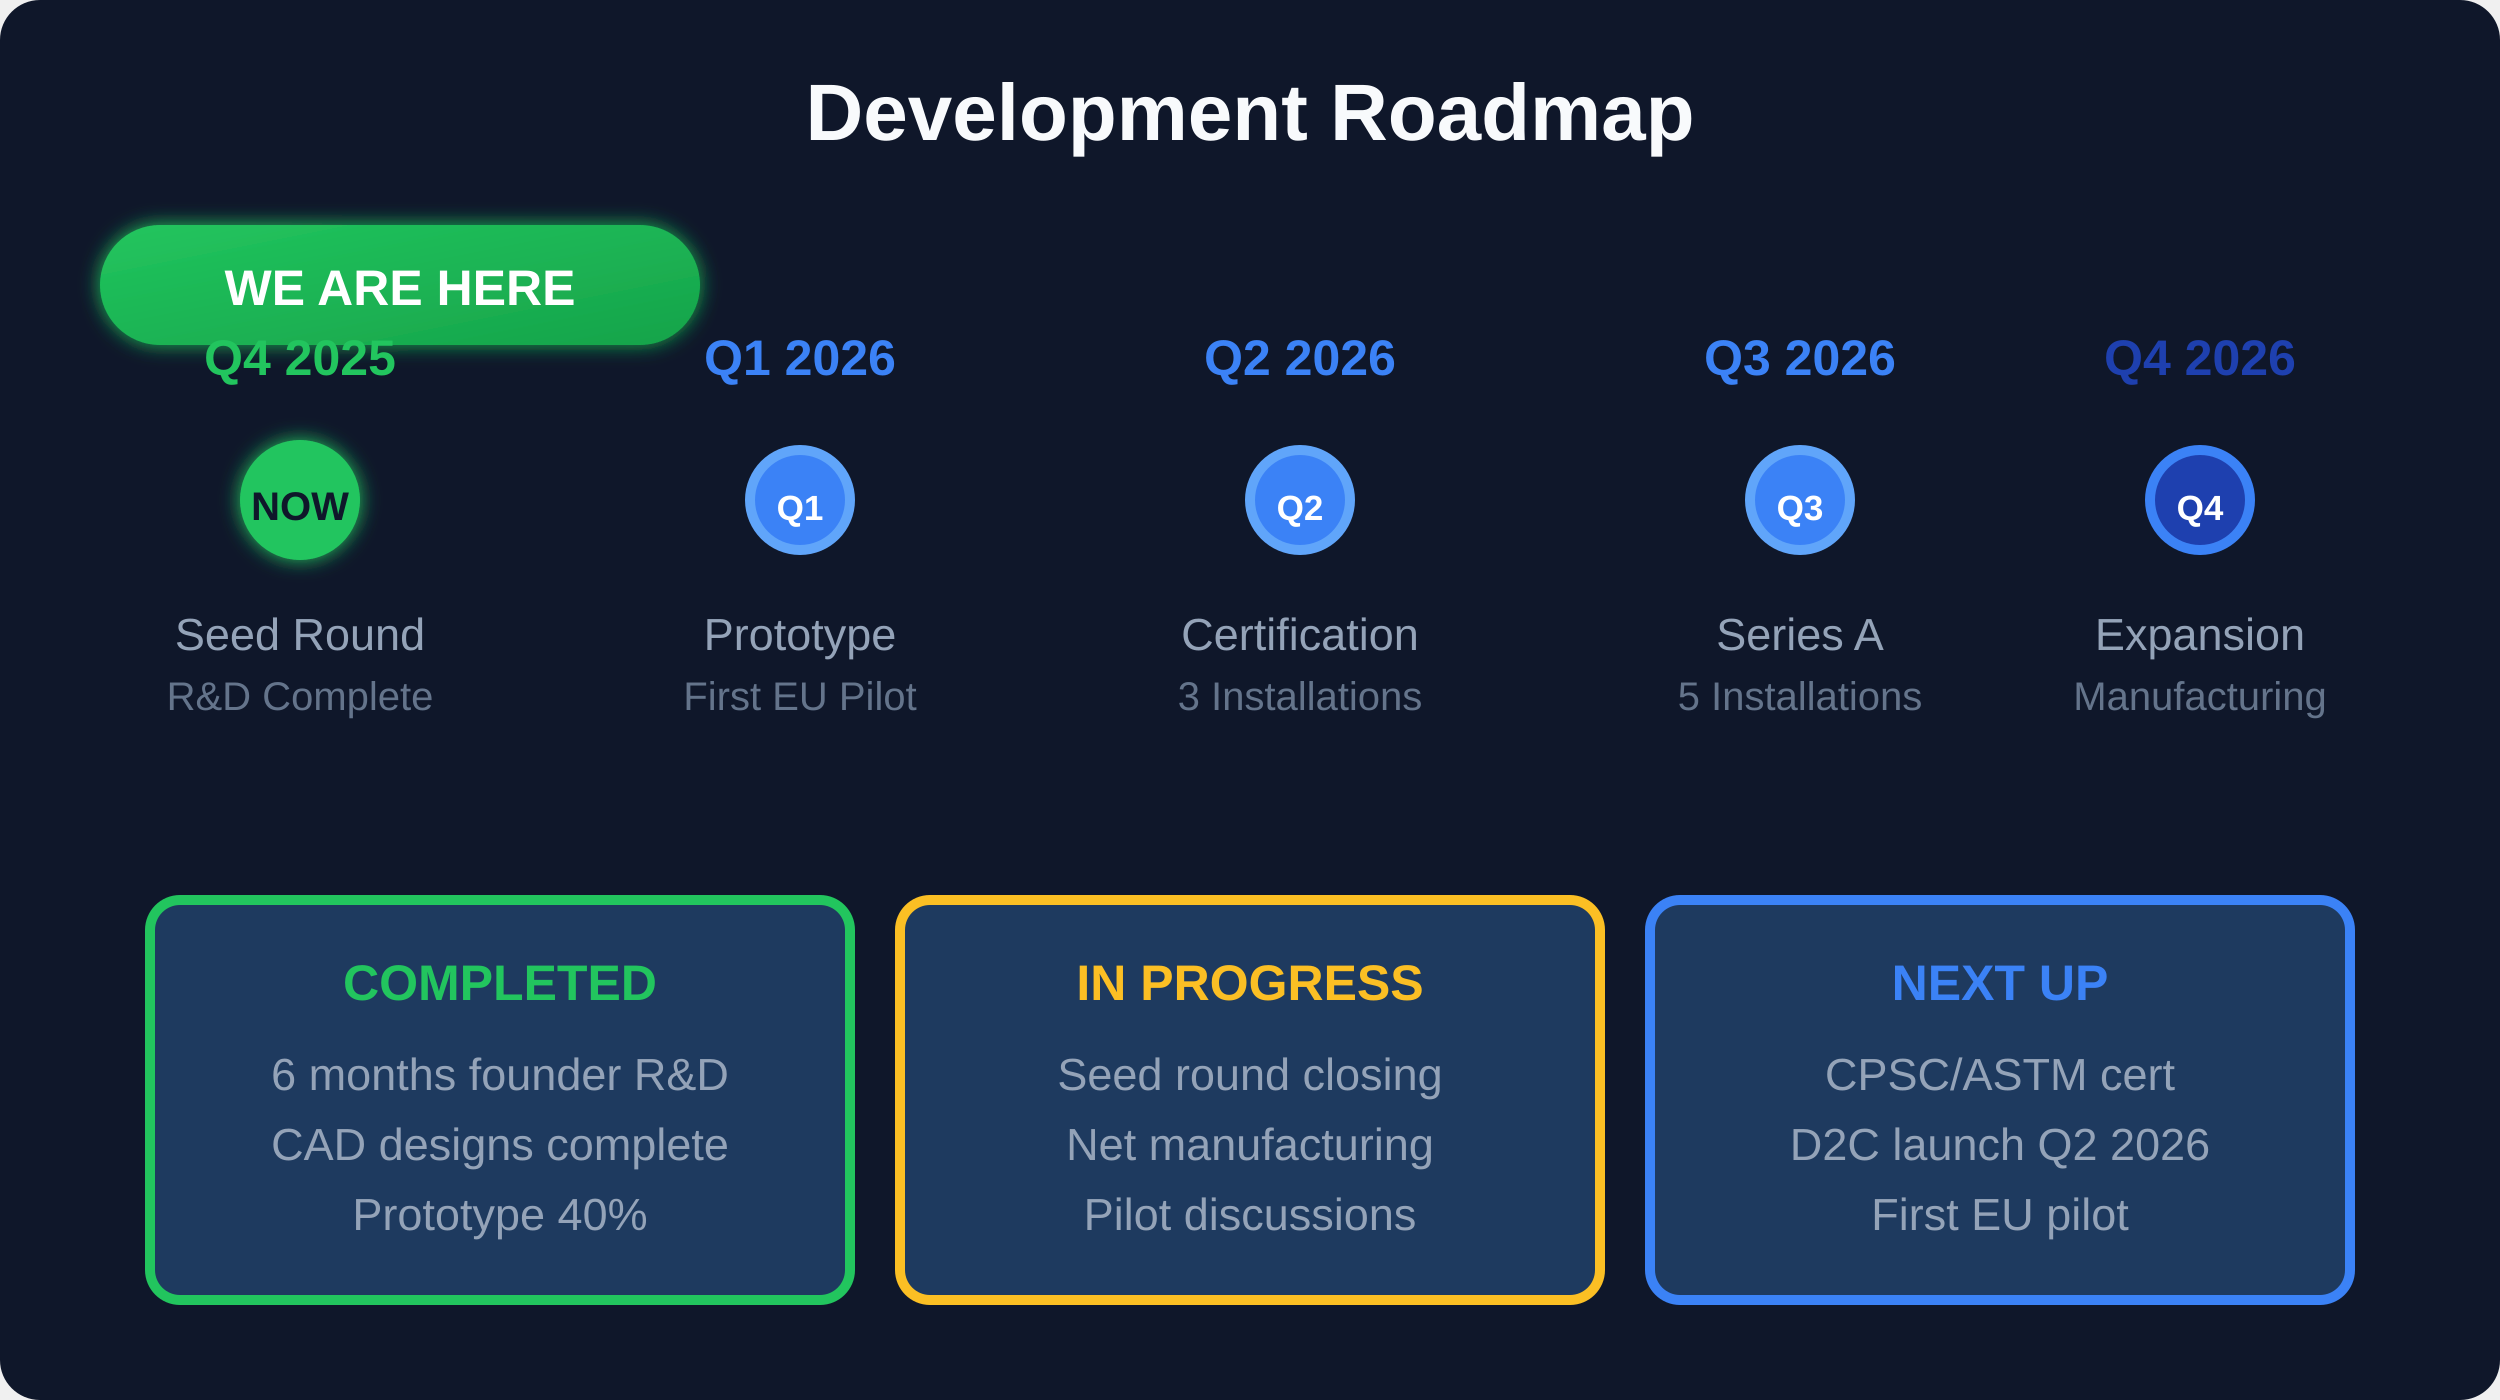
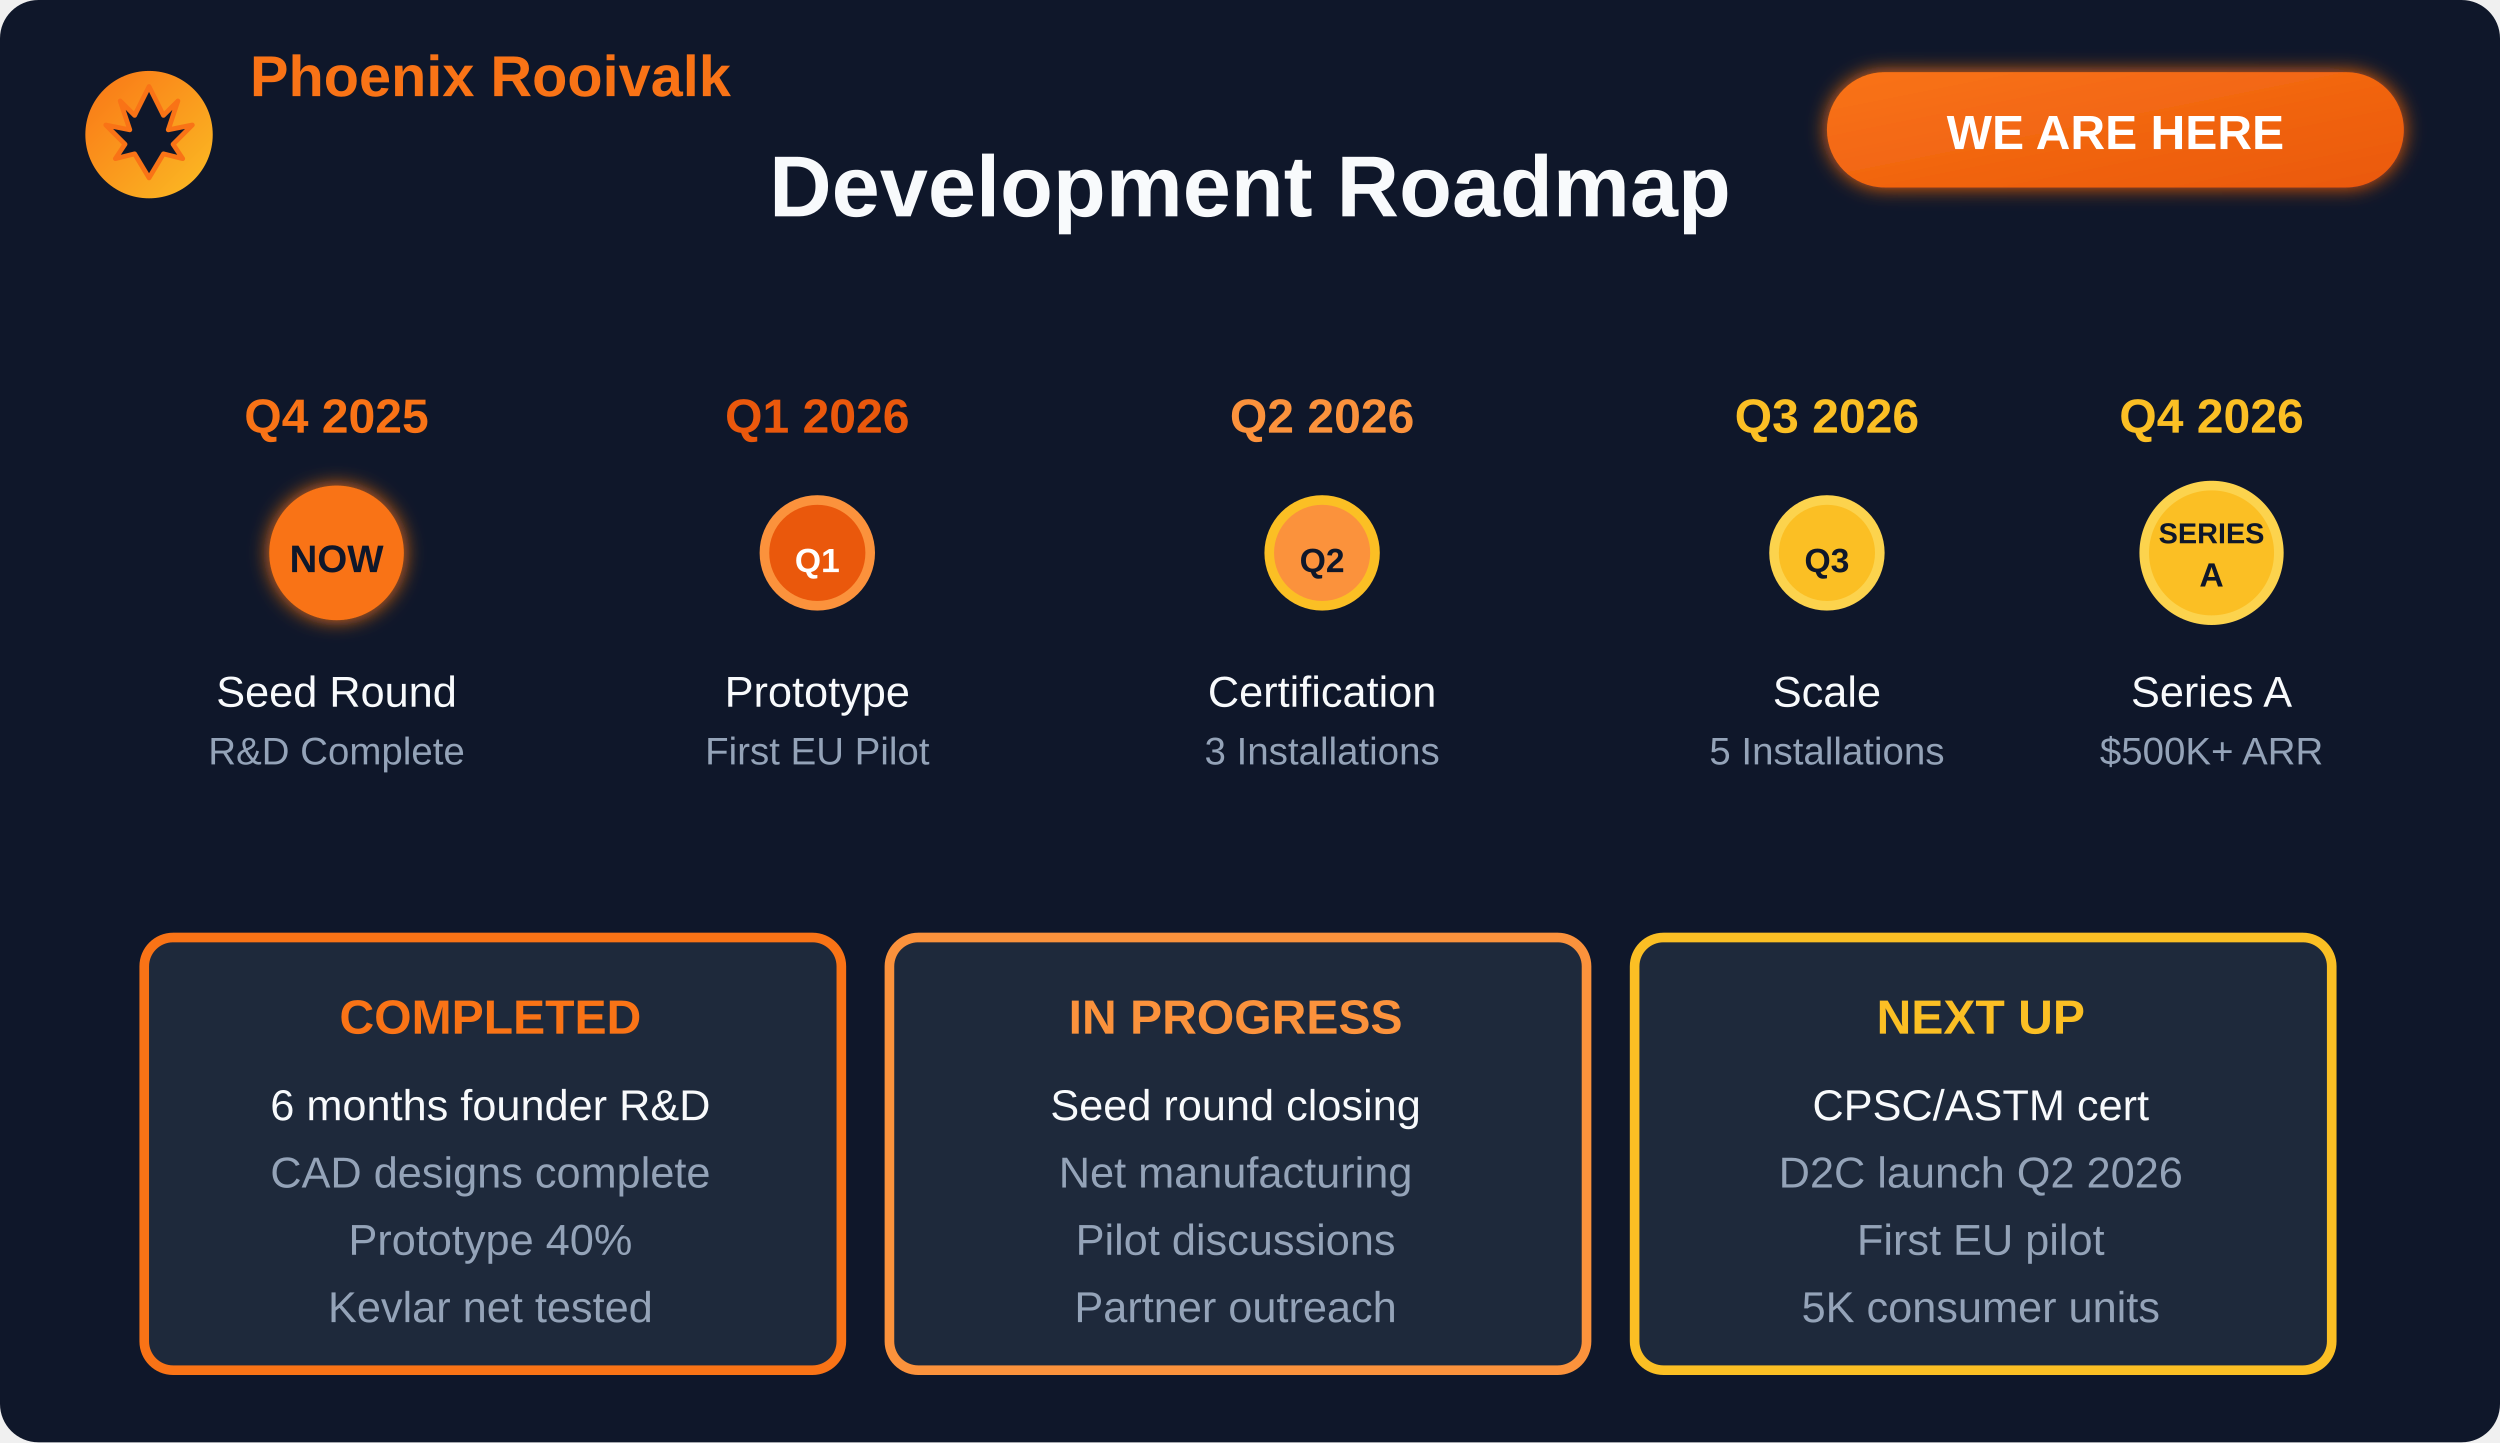
- <svg xmlns="http://www.w3.org/2000/svg" viewBox="0 0 500 280" width="500" height="280">
+ <svg xmlns="http://www.w3.org/2000/svg" viewBox="0 0 520 300" width="520" height="300">
  <defs>
    <linearGradient id="timelineGrad" x1="0%" y1="0%" x2="100%" y2="0%">
-       <stop offset="0%" style="stop-color:#1e40af;stop-opacity:1" />
-       <stop offset="50%" style="stop-color:#3b82f6;stop-opacity:1" />
-       <stop offset="100%" style="stop-color:#22c55e;stop-opacity:1" />
+       <stop offset="0%" style="stop-color:#f97316" />
+       <stop offset="50%" style="stop-color:#fb923c" />
+       <stop offset="100%" style="stop-color:#fbbf24" />
    </linearGradient>
    <linearGradient id="currentGrad" x1="0%" y1="0%" x2="100%" y2="100%">
-       <stop offset="0%" style="stop-color:#22c55e;stop-opacity:1" />
-       <stop offset="100%" style="stop-color:#16a34a;stop-opacity:1" />
+       <stop offset="0%" style="stop-color:#f97316" />
+       <stop offset="100%" style="stop-color:#ea580c" />
+     </linearGradient>
+     <linearGradient id="phoenixGrad" x1="0%" y1="0%" x2="100%" y2="100%">
+       <stop offset="0%" style="stop-color:#f97316" />
+       <stop offset="100%" style="stop-color:#fbbf24" />
    </linearGradient>
    <filter id="glow" x="-20%" y="-20%" width="140%" height="140%">
      <feGaussianBlur stdDeviation="2" result="coloredBlur" />
      <feMerge>
        <feMergeNode in="coloredBlur" />
        <feMergeNode in="SourceGraphic" />
      </feMerge>
    </filter>
  </defs>
-   <rect x="0" y="0" width="500" height="280" fill="#0f172a" rx="8" />
-   <text x="250" y="28" font-family="Arial, sans-serif" font-size="16" font-weight="bold" fill="#f8fafc" text-anchor="middle">Development Roadmap</text>
-   <g transform="translate(20, 45)">
+   <rect x="0" y="0" width="520" height="300" fill="#0f172a" rx="8" />
+   <g transform="translate(15, 12)">
+     <circle cx="16" cy="16" r="14" fill="url(#phoenixGrad)" stroke="#0f172a" stroke-width="1.5" />
+     <path d="M16 6 L19 12 L22 9 L20 15 L25 14 L21 18 L23 21 L19 20 L16 25 L13 20 L9 21 L11 18 L7 14 L12 15 L10 9 L13 12 L16 6 Z" fill="#0f172a" stroke="#f97316" stroke-width="1" stroke-linejoin="round" />
+     <circle cx="16" cy="16" r="2" fill="#0f172a" />
+   </g>
+   <text x="52" y="20" font-family="Arial, sans-serif" font-size="12" font-weight="bold" fill="#f97316">Phoenix Rooivalk</text>
+   <text x="260" y="45" font-family="Arial, sans-serif" font-size="18" font-weight="bold" fill="#f8fafc" text-anchor="middle">Development Roadmap</text>
+   <g transform="translate(380, 15)">
    <rect x="0" y="0" width="120" height="24" rx="12" fill="url(#currentGrad)" filter="url(#glow)" />
    <text x="60" y="16" font-family="Arial, sans-serif" font-size="10" font-weight="bold" fill="#ffffff" text-anchor="middle">WE ARE HERE</text>
  </g>
-   <line x1="40" y1="100" x2="460" y2="100" stroke="url(#timelineGrad)" stroke-width="4" stroke-linecap="round" />
-   <g transform="translate(60, 80)">
-     <circle cx="0" cy="20" r="12" fill="#22c55e" filter="url(#glow)" />
+   <line x1="50" y1="115" x2="480" y2="115" stroke="url(#timelineGrad)" stroke-width="4" stroke-linecap="round" />
+   <g transform="translate(70, 95)">
+     <circle cx="0" cy="20" r="14" fill="#f97316" filter="url(#glow)" />
    <text x="0" y="24" font-family="Arial, sans-serif" font-size="8" font-weight="bold" fill="#0f172a" text-anchor="middle">NOW</text>
-     <text x="0" y="-5" font-family="Arial, sans-serif" font-size="10" font-weight="bold" fill="#22c55e" text-anchor="middle">Q4 2025</text>
-     <text x="0" y="50" font-family="Arial, sans-serif" font-size="9" fill="#94a3b8" text-anchor="middle">Seed Round</text>
-     <text x="0" y="62" font-family="Arial, sans-serif" font-size="8" fill="#64748b" text-anchor="middle">R&amp;D Complete</text>
+     <text x="0" y="-5" font-family="Arial, sans-serif" font-size="10" font-weight="bold" fill="#f97316" text-anchor="middle">Q4 2025</text>
+     <text x="0" y="52" font-family="Arial, sans-serif" font-size="9" fill="#f8fafc" text-anchor="middle">Seed Round</text>
+     <text x="0" y="64" font-family="Arial, sans-serif" font-size="8" fill="#94a3b8" text-anchor="middle">R&amp;D Complete</text>
  </g>
-   <g transform="translate(160, 80)">
-     <circle cx="0" cy="20" r="10" fill="#3b82f6" stroke="#60a5fa" stroke-width="2" />
+   <g transform="translate(170, 95)">
+     <circle cx="0" cy="20" r="11" fill="#ea580c" stroke="#fb923c" stroke-width="2" />
    <text x="0" y="24" font-family="Arial, sans-serif" font-size="7" font-weight="bold" fill="#ffffff" text-anchor="middle">Q1</text>
-     <text x="0" y="-5" font-family="Arial, sans-serif" font-size="10" font-weight="bold" fill="#3b82f6" text-anchor="middle">Q1 2026</text>
-     <text x="0" y="50" font-family="Arial, sans-serif" font-size="9" fill="#94a3b8" text-anchor="middle">Prototype</text>
-     <text x="0" y="62" font-family="Arial, sans-serif" font-size="8" fill="#64748b" text-anchor="middle">First EU Pilot</text>
+     <text x="0" y="-5" font-family="Arial, sans-serif" font-size="10" font-weight="bold" fill="#ea580c" text-anchor="middle">Q1 2026</text>
+     <text x="0" y="52" font-family="Arial, sans-serif" font-size="9" fill="#f8fafc" text-anchor="middle">Prototype</text>
+     <text x="0" y="64" font-family="Arial, sans-serif" font-size="8" fill="#94a3b8" text-anchor="middle">First EU Pilot</text>
  </g>
-   <g transform="translate(260, 80)">
-     <circle cx="0" cy="20" r="10" fill="#3b82f6" stroke="#60a5fa" stroke-width="2" />
-     <text x="0" y="24" font-family="Arial, sans-serif" font-size="7" font-weight="bold" fill="#ffffff" text-anchor="middle">Q2</text>
-     <text x="0" y="-5" font-family="Arial, sans-serif" font-size="10" font-weight="bold" fill="#3b82f6" text-anchor="middle">Q2 2026</text>
-     <text x="0" y="50" font-family="Arial, sans-serif" font-size="9" fill="#94a3b8" text-anchor="middle">Certification</text>
-     <text x="0" y="62" font-family="Arial, sans-serif" font-size="8" fill="#64748b" text-anchor="middle">3 Installations</text>
+   <g transform="translate(275, 95)">
+     <circle cx="0" cy="20" r="11" fill="#fb923c" stroke="#fbbf24" stroke-width="2" />
+     <text x="0" y="24" font-family="Arial, sans-serif" font-size="7" font-weight="bold" fill="#0f172a" text-anchor="middle">Q2</text>
+     <text x="0" y="-5" font-family="Arial, sans-serif" font-size="10" font-weight="bold" fill="#fb923c" text-anchor="middle">Q2 2026</text>
+     <text x="0" y="52" font-family="Arial, sans-serif" font-size="9" fill="#f8fafc" text-anchor="middle">Certification</text>
+     <text x="0" y="64" font-family="Arial, sans-serif" font-size="8" fill="#94a3b8" text-anchor="middle">3 Installations</text>
  </g>
-   <g transform="translate(360, 80)">
-     <circle cx="0" cy="20" r="10" fill="#3b82f6" stroke="#60a5fa" stroke-width="2" />
-     <text x="0" y="24" font-family="Arial, sans-serif" font-size="7" font-weight="bold" fill="#ffffff" text-anchor="middle">Q3</text>
-     <text x="0" y="-5" font-family="Arial, sans-serif" font-size="10" font-weight="bold" fill="#3b82f6" text-anchor="middle">Q3 2026</text>
-     <text x="0" y="50" font-family="Arial, sans-serif" font-size="9" fill="#94a3b8" text-anchor="middle">Series A</text>
-     <text x="0" y="62" font-family="Arial, sans-serif" font-size="8" fill="#64748b" text-anchor="middle">5 Installations</text>
+   <g transform="translate(380, 95)">
+     <circle cx="0" cy="20" r="11" fill="#fbbf24" stroke="#fcd34d" stroke-width="2" />
+     <text x="0" y="24" font-family="Arial, sans-serif" font-size="7" font-weight="bold" fill="#0f172a" text-anchor="middle">Q3</text>
+     <text x="0" y="-5" font-family="Arial, sans-serif" font-size="10" font-weight="bold" fill="#fbbf24" text-anchor="middle">Q3 2026</text>
+     <text x="0" y="52" font-family="Arial, sans-serif" font-size="9" fill="#f8fafc" text-anchor="middle">Scale</text>
+     <text x="0" y="64" font-family="Arial, sans-serif" font-size="8" fill="#94a3b8" text-anchor="middle">5 Installations</text>
  </g>
-   <g transform="translate(440, 80)">
-     <circle cx="0" cy="20" r="10" fill="#1e40af" stroke="#3b82f6" stroke-width="2" />
-     <text x="0" y="24" font-family="Arial, sans-serif" font-size="7" font-weight="bold" fill="#ffffff" text-anchor="middle">Q4</text>
-     <text x="0" y="-5" font-family="Arial, sans-serif" font-size="10" font-weight="bold" fill="#1e40af" text-anchor="middle">Q4 2026</text>
-     <text x="0" y="50" font-family="Arial, sans-serif" font-size="9" fill="#94a3b8" text-anchor="middle">Expansion</text>
-     <text x="0" y="62" font-family="Arial, sans-serif" font-size="8" fill="#64748b" text-anchor="middle">Manufacturing</text>
+   <g transform="translate(460, 95)">
+     <circle cx="0" cy="20" r="14" fill="#fbbf24" stroke="#fcd34d" stroke-width="2" />
+     <text x="0" y="18" font-family="Arial, sans-serif" font-size="6" font-weight="bold" fill="#0f172a" text-anchor="middle">SERIES</text>
+     <text x="0" y="27" font-family="Arial, sans-serif" font-size="7" font-weight="bold" fill="#0f172a" text-anchor="middle">A</text>
+     <text x="0" y="-5" font-family="Arial, sans-serif" font-size="10" font-weight="bold" fill="#fbbf24" text-anchor="middle">Q4 2026</text>
+     <text x="0" y="52" font-family="Arial, sans-serif" font-size="9" fill="#f8fafc" text-anchor="middle">Series A</text>
+     <text x="0" y="64" font-family="Arial, sans-serif" font-size="8" fill="#94a3b8" text-anchor="middle">$500K+ ARR</text>
  </g>
-   <g transform="translate(30, 180)">
-     <rect x="0" y="0" width="140" height="80" rx="6" fill="#1e3a5f" stroke="#22c55e" stroke-width="2" />
-     <text x="70" y="20" font-family="Arial, sans-serif" font-size="10" font-weight="bold" fill="#22c55e" text-anchor="middle">COMPLETED</text>
-     <text x="70" y="38" font-family="Arial, sans-serif" font-size="9" fill="#94a3b8" text-anchor="middle">6 months founder R&amp;D</text>
-     <text x="70" y="52" font-family="Arial, sans-serif" font-size="9" fill="#94a3b8" text-anchor="middle">CAD designs complete</text>
-     <text x="70" y="66" font-family="Arial, sans-serif" font-size="9" fill="#94a3b8" text-anchor="middle">Prototype 40%</text>
+   <g transform="translate(30, 195)">
+     <rect x="0" y="0" width="145" height="90" rx="6" fill="#1e293b" stroke="#f97316" stroke-width="2" />
+     <text x="72" y="20" font-family="Arial, sans-serif" font-size="10" font-weight="bold" fill="#f97316" text-anchor="middle">COMPLETED</text>
+     <text x="72" y="38" font-family="Arial, sans-serif" font-size="9" fill="#f8fafc" text-anchor="middle">6 months founder R&amp;D</text>
+     <text x="72" y="52" font-family="Arial, sans-serif" font-size="9" fill="#94a3b8" text-anchor="middle">CAD designs complete</text>
+     <text x="72" y="66" font-family="Arial, sans-serif" font-size="9" fill="#94a3b8" text-anchor="middle">Prototype 40%</text>
+     <text x="72" y="80" font-family="Arial, sans-serif" font-size="9" fill="#94a3b8" text-anchor="middle">Kevlar net tested</text>
  </g>
-   <g transform="translate(180, 180)">
-     <rect x="0" y="0" width="140" height="80" rx="6" fill="#1e3a5f" stroke="#fbbf24" stroke-width="2" />
-     <text x="70" y="20" font-family="Arial, sans-serif" font-size="10" font-weight="bold" fill="#fbbf24" text-anchor="middle">IN PROGRESS</text>
-     <text x="70" y="38" font-family="Arial, sans-serif" font-size="9" fill="#94a3b8" text-anchor="middle">Seed round closing</text>
-     <text x="70" y="52" font-family="Arial, sans-serif" font-size="9" fill="#94a3b8" text-anchor="middle">Net manufacturing</text>
-     <text x="70" y="66" font-family="Arial, sans-serif" font-size="9" fill="#94a3b8" text-anchor="middle">Pilot discussions</text>
+   <g transform="translate(185, 195)">
+     <rect x="0" y="0" width="145" height="90" rx="6" fill="#1e293b" stroke="#fb923c" stroke-width="2" />
+     <text x="72" y="20" font-family="Arial, sans-serif" font-size="10" font-weight="bold" fill="#fb923c" text-anchor="middle">IN PROGRESS</text>
+     <text x="72" y="38" font-family="Arial, sans-serif" font-size="9" fill="#f8fafc" text-anchor="middle">Seed round closing</text>
+     <text x="72" y="52" font-family="Arial, sans-serif" font-size="9" fill="#94a3b8" text-anchor="middle">Net manufacturing</text>
+     <text x="72" y="66" font-family="Arial, sans-serif" font-size="9" fill="#94a3b8" text-anchor="middle">Pilot discussions</text>
+     <text x="72" y="80" font-family="Arial, sans-serif" font-size="9" fill="#94a3b8" text-anchor="middle">Partner outreach</text>
  </g>
-   <g transform="translate(330, 180)">
-     <rect x="0" y="0" width="140" height="80" rx="6" fill="#1e3a5f" stroke="#3b82f6" stroke-width="2" />
-     <text x="70" y="20" font-family="Arial, sans-serif" font-size="10" font-weight="bold" fill="#3b82f6" text-anchor="middle">NEXT UP</text>
-     <text x="70" y="38" font-family="Arial, sans-serif" font-size="9" fill="#94a3b8" text-anchor="middle">CPSC/ASTM cert</text>
-     <text x="70" y="52" font-family="Arial, sans-serif" font-size="9" fill="#94a3b8" text-anchor="middle">D2C launch Q2 2026</text>
-     <text x="70" y="66" font-family="Arial, sans-serif" font-size="9" fill="#94a3b8" text-anchor="middle">First EU pilot</text>
+   <g transform="translate(340, 195)">
+     <rect x="0" y="0" width="145" height="90" rx="6" fill="#1e293b" stroke="#fbbf24" stroke-width="2" />
+     <text x="72" y="20" font-family="Arial, sans-serif" font-size="10" font-weight="bold" fill="#fbbf24" text-anchor="middle">NEXT UP</text>
+     <text x="72" y="38" font-family="Arial, sans-serif" font-size="9" fill="#f8fafc" text-anchor="middle">CPSC/ASTM cert</text>
+     <text x="72" y="52" font-family="Arial, sans-serif" font-size="9" fill="#94a3b8" text-anchor="middle">D2C launch Q2 2026</text>
+     <text x="72" y="66" font-family="Arial, sans-serif" font-size="9" fill="#94a3b8" text-anchor="middle">First EU pilot</text>
+     <text x="72" y="80" font-family="Arial, sans-serif" font-size="9" fill="#94a3b8" text-anchor="middle">5K consumer units</text>
  </g>
</svg>
